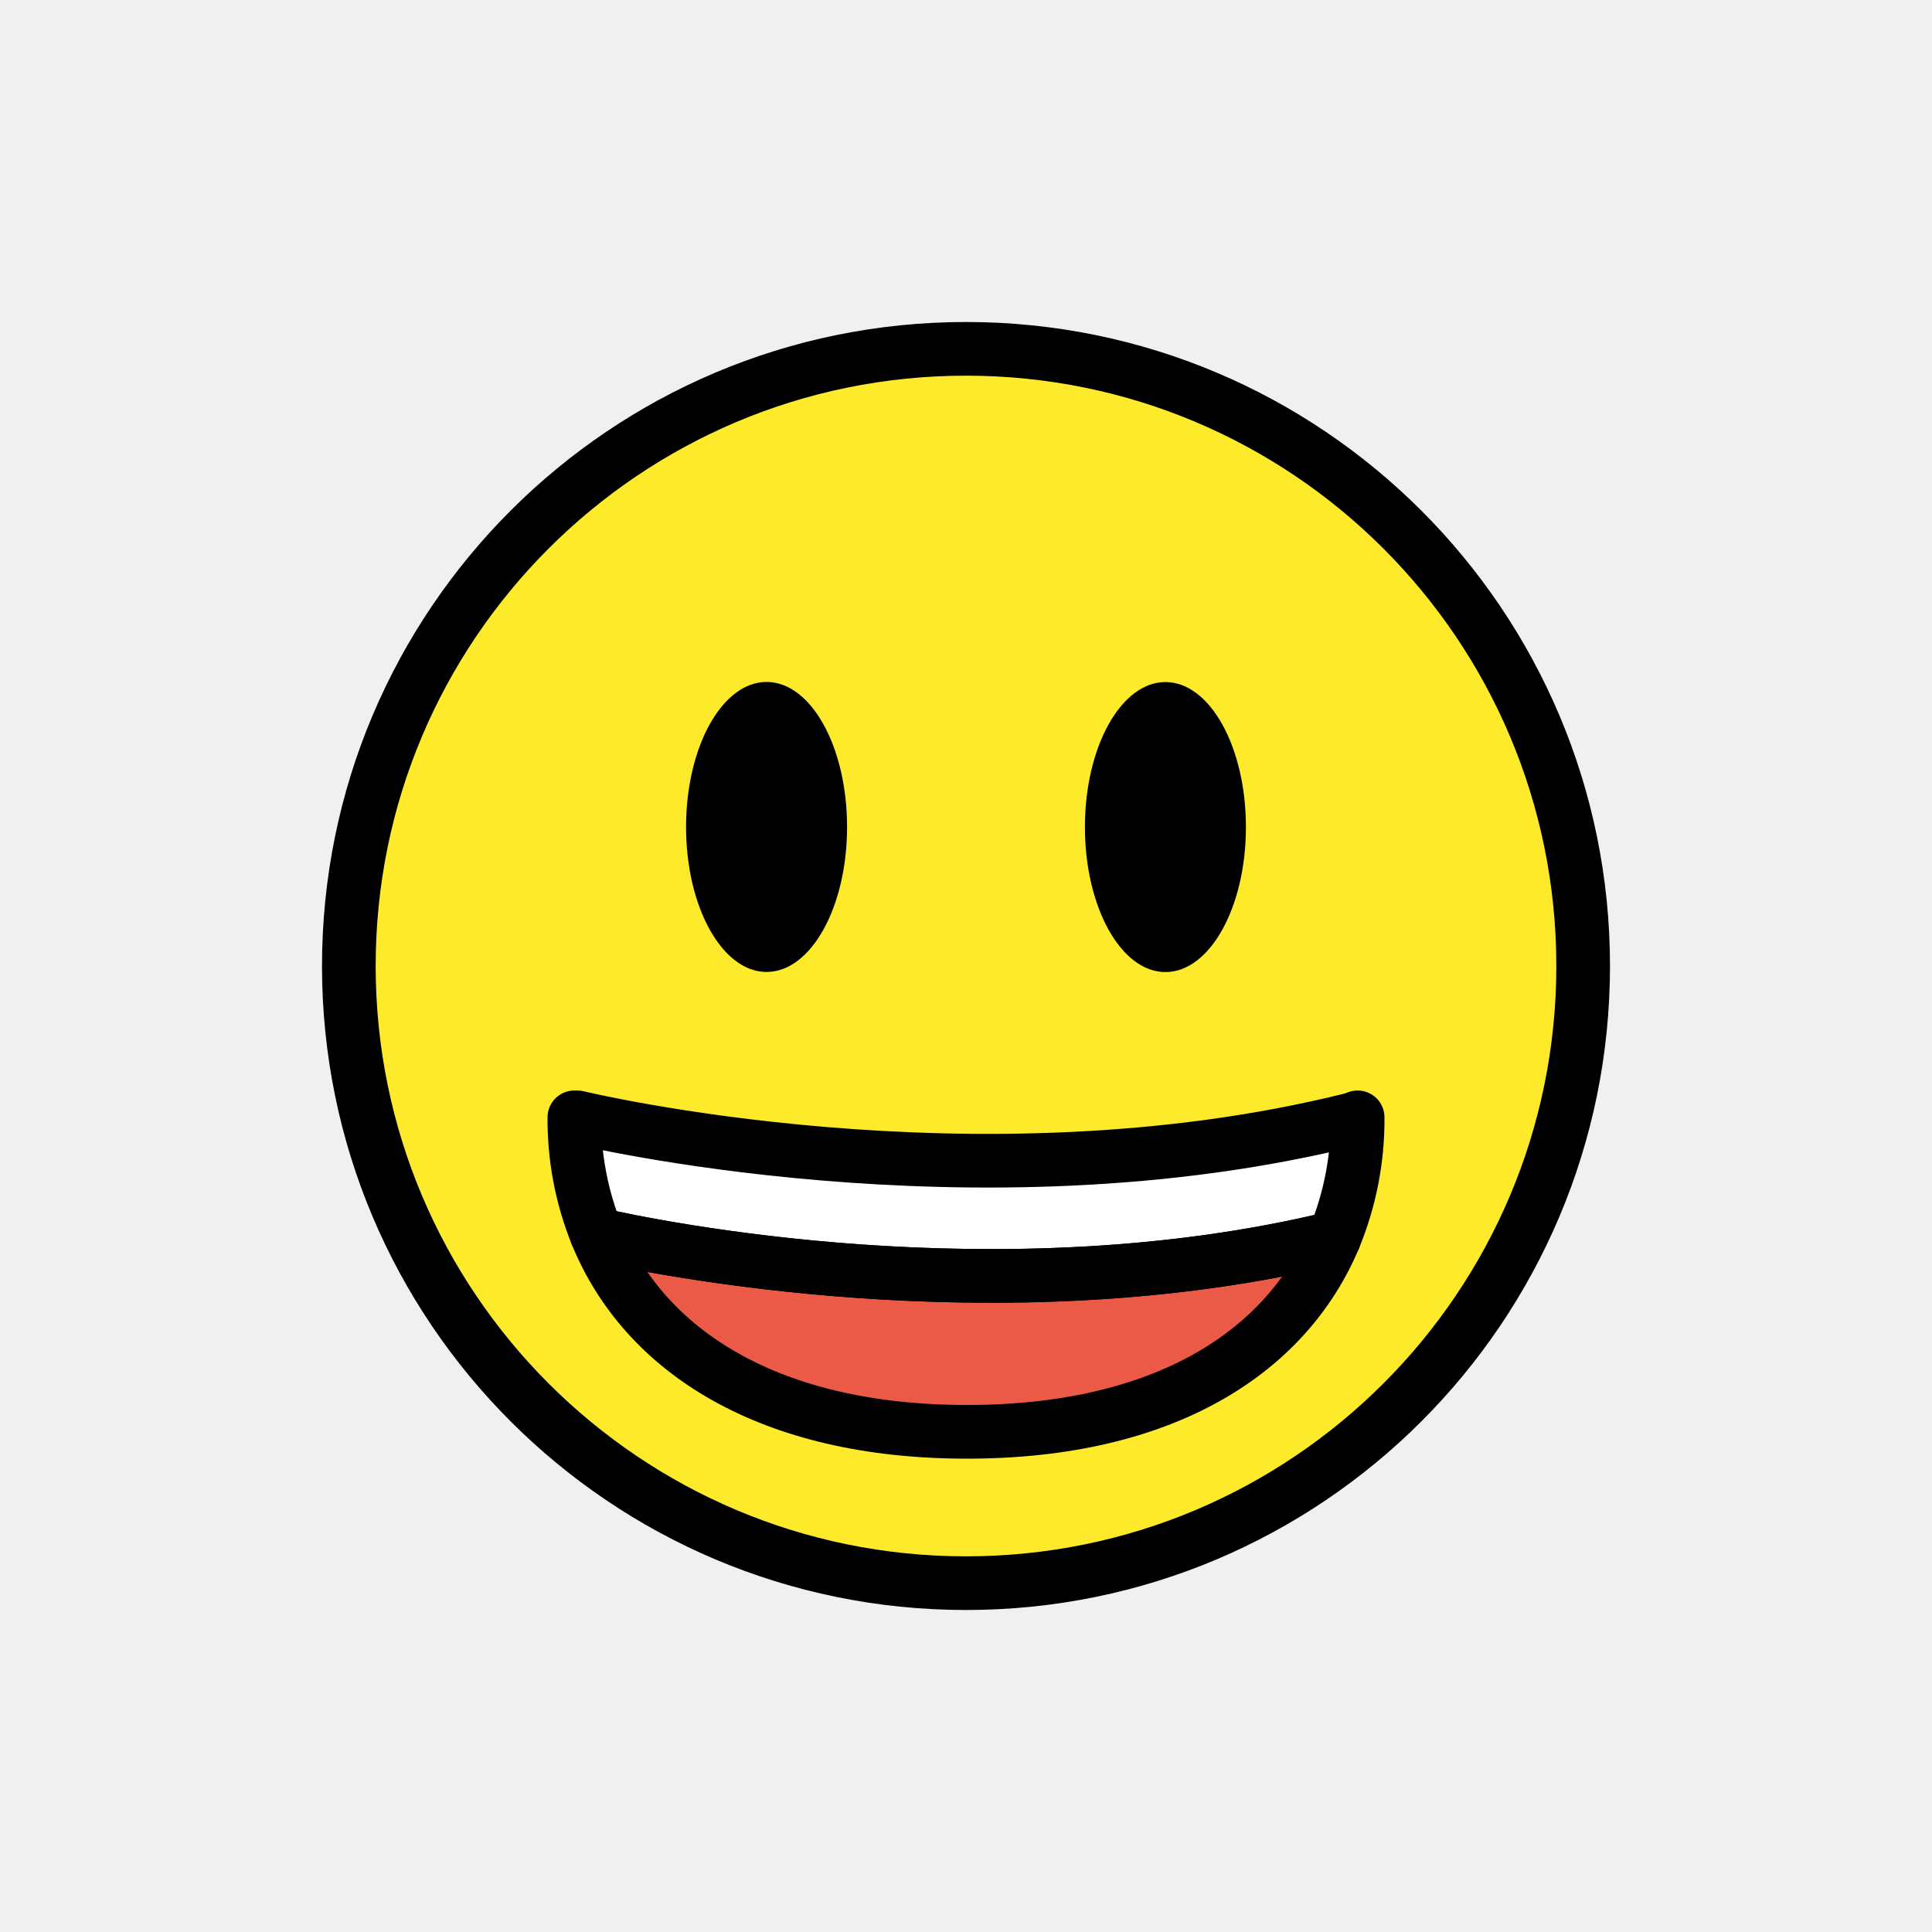
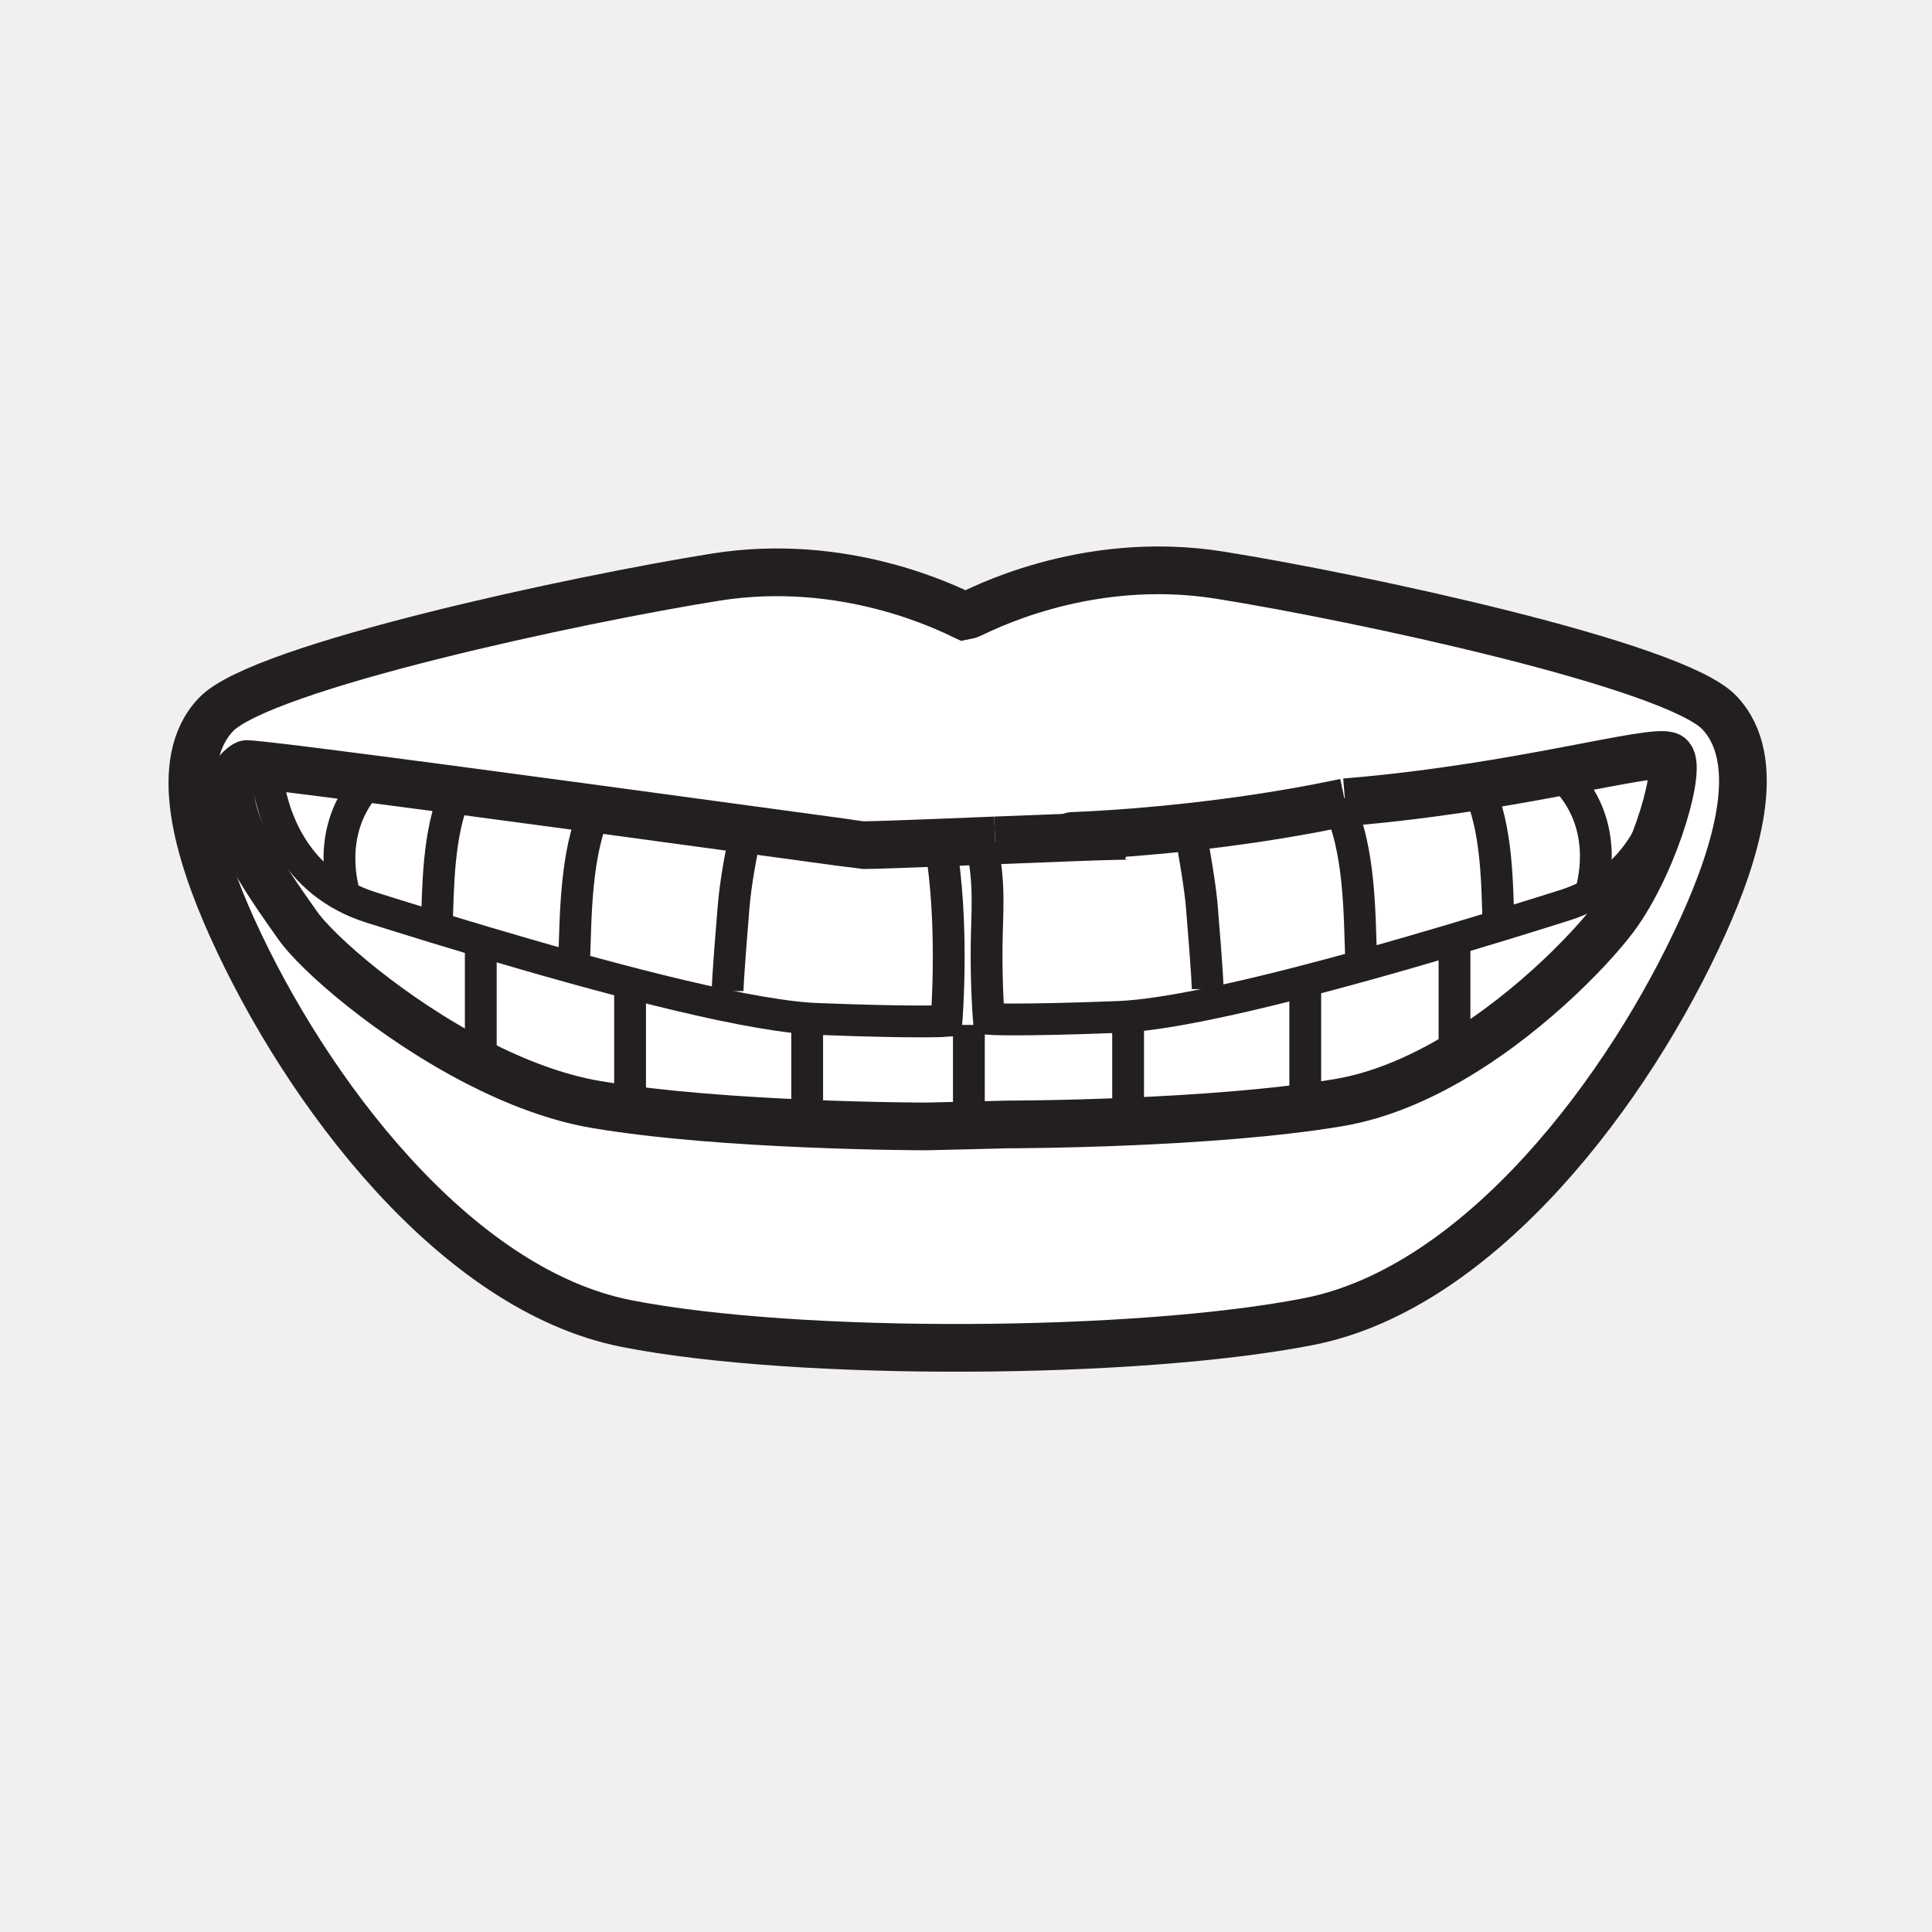
- <svg xmlns="http://www.w3.org/2000/svg" id="emoji" viewBox="0 0 72 72">
-   <g id="color">
-     <circle cx="36" cy="36" r="23" fill="#fcea2b" />
-     <path fill="#fff" d="M50.595,41.64a11.555,11.555,0,0,1-.87,4.49c-12.49,3.03-25.43.34-27.49-.13a11.435,11.435,0,0,1-.83-4.36h.11s14.8,3.59,28.89.07Z" />
-     <path fill="#ea5a47" d="M49.725,46.13c-1.79,4.27-6.35,7.23-13.69,7.23-7.41,0-12.03-3.03-13.8-7.36C24.295,46.47,37.235,49.16,49.725,46.13Z" />
+ <svg xmlns="http://www.w3.org/2000/svg" width="850.394" height="850.394" viewBox="0 0 850.394 850.394" overflow="visible">
+   <g fill="#fff">
+     <path d="M432 372c4 16 2.39 30.37 2.27 44.47-.17 18.36.961 32.03.961 32.03s11.39.88 56.939-.87c1.35-.05 2.76-.13 4.22-.24l.16 1.99v40.3l.17 3.99c-29.92 1.26-52.729 1.26-52.729 1.26l-17.521.431-18.62.449s-22.81 0-52.73-1.27l.17-3.99v-40.29l.16-2c1.46.11 2.87.19 4.22.24 45.56 1.76 56.94.88 56.94.88s3.54-42.66-2.8-78.49c5.76-.23 11.89-.47 18.11-.73L432 372z" />
+     <path d="M426.47 495.36l17.521-.431s22.81 0 52.729-1.26c28.99-1.229 64.66-3.62 92.69-8.37 17.85-3.02 35.35-10.609 51.34-20.149 35.03-20.89 62.83-51.12 71.25-63.15 17.32-24.74 28.56-65.64 22.83-69.13-3.3-2-20.12 1.59-45.84 6.44-11.33 2.14-24.4 4.53-38.79 6.79-17.62 2.76-37.23 5.34-58.11 7.05l-3.149.66c-23.65 4.88-46.33 8.08-65.33 10.17C487.33 368 464.48 368 474 368l.02.52c-10.47.38-23.25.89-36.02 1.4l-6.08.24c-6.22.26-12.35.5-18.11.73-16.12.63-29.37 1.11-33.81 1.11-.54 0-56.66-7.72-117.76-15.98-20.49-2.77-41.54-5.59-61.24-8.21-13.23-1.76-25.85-3.42-37.28-4.91-20.4-2.66-37.02-4.74-46.59-5.8-5.47-.61-8.63-.88-8.88-.73-20.14 12.27 10.52 53.44 22.78 70.96 8.51 12.16 41.09 40.79 79.27 60.39 16.81 8.63 34.72 15.511 52.13 18.45 28.03 4.74 63.7 7.15 92.69 8.37 29.92 1.27 52.73 1.27 52.73 1.27l18.62-.45zM756.73 313.6c20.149 21.02 7.39 61.82-7.011 93.73-32.41 71.84-98.109 159.439-173.45 174.33-75.34 14.89-225.359 15.77-300.7.88-75.33-14.9-141.04-102.5-173.45-174.33-14.4-31.91-27.16-72.71-7.01-93.74 20.15-21.02 159.44-50.81 219.89-60.44 56.66-9.04 101.78 13.49 109.36 17.07l2.11-.43c2.63-.87 49.931-27.15 110.38-17.52 60.441 9.64 199.731 39.42 219.881 60.45z" />
+     <path d="M474.02 368.52L474 368c-9.52 0 13.33 0 49.61-4.02 19-2.09 41.68-5.29 65.33-10.17 9.77 19.28 9.46 50.22 10.1 65.79l2 5.06c-39.48 10.979-80.18 20.87-104.65 22.729-1.46.11-2.87.19-4.22.24-45.55 1.75-56.939.87-56.939.87s-1.131-13.67-.961-32.03C434.39 402.37 436 388 432 372l-.08-1.84 6.08-.24c12.77-.51 25.55-1.02 36.02-1.4zM151.92 394.68c3.48 1.84 7.31 3.44 11.52 4.77 7.96 2.51 17.59 5.51 28.29 8.79 6.67 2.03 13.75 4.18 21.12 6.37l-1.23 4.11v46.43l-1.32 2.569c-38.18-19.6-70.76-48.229-79.27-60.39-12.26-17.52-42.92-58.69-22.78-70.96.25-.15 3.41.12 8.88.73.69 10.351 5.23 42.021 34.79 57.581z" />
+     <path d="M212.85 414.61c48.89 14.53 110.09 31.19 142.6 33.65l-.16 2v40.29l-.17 3.99c-28.99-1.22-64.66-3.63-92.69-8.37-17.41-2.939-35.32-9.82-52.13-18.45l1.32-2.569v-46.43l1.23-4.111zM496.39 447.39c24.471-1.859 65.17-11.75 104.65-22.729 12.99-3.6 25.84-7.33 37.95-10.93l1.229 4.11v46.43l.53.881c-15.99 9.54-33.49 17.13-51.34 20.149-28.03 4.75-63.7 7.141-92.69 8.37l-.17-3.99v-40.3l-.159-1.991z" />
+     <path d="M699.92 393.8c35.63-18.76 34.91-60.93 34.91-60.93 5.729 3.49-5.51 44.39-22.83 69.13-8.42 12.03-36.22 42.26-71.25 63.15l-.53-.881v-46.43l-1.229-4.11c7.359-2.19 14.45-4.34 21.12-6.37 10.71-3.28 20.33-6.28 28.29-8.79 4.209-1.329 8.039-2.929 11.519-4.769z" />
+     <path d="M734.83 332.87s.72 42.17-34.91 60.93c1.1-3.32 8.26-27.44-8.02-47.79a36 36 0 0 0-2.08-2.38l-.83-4.32c25.72-4.85 42.54-8.44 45.84-6.44z" />
+     <path d="M689.82 343.63a36 36 0 0 1 2.08 2.38c16.279 20.35 9.119 44.47 8.02 47.79-3.479 1.84-7.31 3.44-11.52 4.77-7.96 2.51-17.58 5.51-28.29 8.79l-.551-1.78c-.59-14.09-.3-42.28-9.359-59.46v-.02c14.39-2.26 27.46-4.65 38.79-6.79l.83 4.32z" />
+     <path d="M592.09 353.15c20.88-1.71 40.49-4.29 58.11-7.05v.02c9.06 17.18 8.77 45.37 9.359 59.46l.551 1.78c-6.67 2.03-13.761 4.18-21.12 6.37-12.11 3.6-24.96 7.33-37.95 10.93l-2-5.06c-.64-15.57-.33-46.51-10.1-65.79l3.15-.66zM262.24 356.02C323.34 364.28 379.46 372 380 372c4.44 0 17.69-.48 33.81-1.11 6.34 35.83 2.8 78.49 2.8 78.49s-11.38.88-56.94-.88c-1.35-.05-2.76-.13-4.22-.24-32.51-2.46-93.71-19.12-142.6-33.65-7.37-2.19-14.45-4.34-21.12-6.37l.55-1.78c.58-13.71.31-40.74 8.64-58.01l.08-.64c19.7 2.62 40.75 5.44 61.24 8.21z" />
+     <path d="M201 347.81l-.08.64c-8.33 17.27-8.06 44.3-8.64 58.01l-.55 1.78c-10.7-3.28-20.33-6.28-28.29-8.79-4.21-1.33-8.04-2.93-11.52-4.77-1.1-3.32-8.26-27.44 8.02-47.79 1.23-1.54 2.5-2.87 3.78-3.99 11.43 1.49 24.05 3.15 37.28 4.91z" />
+     <path d="M163.72 342.9a30.988 30.988 0 0 0-3.78 3.99c-16.28 20.35-9.12 44.47-8.02 47.79-29.56-15.56-34.1-47.23-34.79-57.58 9.57 1.06 26.19 3.14 46.59 5.8z" />
  </g>
-   <g id="hair" />
-   <g id="skin" />
-   <g id="skin-shadow" />
-   <g id="line">
-     <circle cx="36" cy="36" r="23" fill="none" stroke="#000" stroke-linecap="round" stroke-linejoin="round" stroke-width="2" />
-     <ellipse cx="28.568" cy="30.818" rx="3" ry="5.404" />
-     <ellipse cx="43.432" cy="30.822" rx="3" ry="5.404" />
-     <path fill="none" stroke="#000" stroke-linecap="round" stroke-linejoin="round" stroke-width="2" d="M50.595,41.64a11.555,11.555,0,0,1-.87,4.49c-12.49,3.03-25.43.34-27.49-.13a11.435,11.435,0,0,1-.83-4.36h.11s14.8,3.59,28.89.07Z" />
-     <path fill="none" stroke="#000" stroke-linecap="round" stroke-linejoin="round" stroke-width="2" d="M49.725,46.13c-1.79,4.27-6.35,7.23-13.69,7.23-7.41,0-12.03-3.03-13.8-7.36C24.295,46.47,37.235,49.16,49.725,46.13Z" />
+   <g fill="none" stroke="#231f20">
+     <path d="M434.27 416.47C434.39 402.37 436 388 432 372M734.83 332.87s.72 42.17-34.91 60.93c-3.479 1.84-7.31 3.44-11.52 4.77-7.96 2.51-17.58 5.51-28.29 8.79-6.67 2.03-13.761 4.18-21.12 6.37-12.11 3.6-24.96 7.33-37.95 10.93-39.48 10.979-80.18 20.87-104.65 22.729-1.46.11-2.87.19-4.22.24-45.55 1.75-56.939.87-56.939.87s-1.131-13.67-.961-32.03" stroke-width="14" />
+     <path d="M523.2 361.77c.14.73.28 1.47.41 2.21 2.51 13.48 4.71 26.98 5.35 34.59 2.63 31.541 2.63 36.8 2.63 36.8M588.57 353.07c.13.24.26.49.37.74 9.77 19.28 9.46 50.22 10.1 65.79M650.2 346.12c9.06 17.18 8.77 45.37 9.359 59.46M689.11 342.93c.239.23.47.46.71.7a36 36 0 0 1 2.08 2.38c16.279 20.35 9.119 44.47 8.02 47.79-.08.26-.13.39-.13.39M496.55 449.38v40.3M574.52 434.49v46.43M640.22 417.84v46.43M117.01 333.75s-.02 1.23.12 3.35c.69 10.35 5.23 42.02 34.79 57.58 3.48 1.84 7.31 3.44 11.52 4.77 7.96 2.51 17.59 5.51 28.29 8.79 6.67 2.03 13.75 4.18 21.12 6.37 48.89 14.53 110.09 31.19 142.6 33.65 1.46.11 2.87.19 4.22.24 45.56 1.76 56.94.88 56.94.88s3.54-42.66-2.8-78.49l-.15-.83" stroke-width="14" />
+     <path d="M328.35 366.09c-2.43 10.77-4.57 22.53-5.47 33.36-2.63 31.53-2.63 36.79-2.63 36.79M264.6 351.6c-.85 1.4-1.64 2.87-2.36 4.42-9.09 19.34-8.81 49.24-9.44 64.45M200.92 348.45c-8.33 17.27-8.06 44.3-8.64 58.01M167.37 340.21a24.21 24.21 0 0 0-3.65 2.69 30.988 30.988 0 0 0-3.78 3.99c-16.28 20.35-9.12 44.47-8.02 47.79.08.26.13.39.13.39" stroke-width="14" />
+     <path d="M592.09 353.15l-3.149.66c-23.65 4.88-46.33 8.08-65.33 10.17C487.33 368 464.48 368 474 368" stroke-width="21" />
+     <path d="M438 369.92l-6.08.24c-6.22.26-12.35.5-18.11.73-16.12.63-29.37 1.11-33.81 1.11-.54 0-56.66-7.72-117.76-15.98-20.49-2.77-41.54-5.59-61.24-8.21-13.23-1.76-25.85-3.42-37.28-4.91-20.4-2.66-37.02-4.74-46.59-5.8-5.47-.61-8.63-.88-8.88-.73-20.14 12.27 10.52 53.44 22.78 70.96 8.51 12.16 41.09 40.79 79.27 60.39 16.81 8.63 34.72 15.511 52.13 18.45 28.03 4.74 63.7 7.15 92.69 8.37 29.92 1.27 52.73 1.27 52.73 1.27l18.62-.449 17.521-.431s22.81 0 52.729-1.26c28.99-1.229 64.66-3.62 92.69-8.37 17.85-3.02 35.35-10.609 51.34-20.149C675.78 444.26 703.58 414.03 712 402c17.32-24.74 28.56-65.64 22.83-69.13-3.3-2-20.12 1.59-45.84 6.44-11.33 2.14-24.4 4.53-38.79 6.79-17.62 2.76-37.23 5.34-58.11 7.05" stroke-width="21" />
+     <path d="M498 368c-.87-.23-10.51.03-23.98.52-10.47.38-23.25.89-36.02 1.4" stroke-width="21" />
+     <path d="M424.36 271.1c-7.58-3.58-52.7-26.11-109.36-17.07-60.45 9.63-199.74 39.42-219.89 60.44-20.15 21.03-7.39 61.83 7.01 93.74 32.41 71.83 98.12 159.43 173.45 174.33 75.34 14.89 225.36 14.01 300.7-.88 75.341-14.891 141.04-102.49 173.45-174.33 14.4-31.91 27.16-72.71 7.011-93.73-20.15-21.03-159.44-50.81-219.881-60.45-60.449-9.63-107.75 16.65-110.38 17.52l-2.11.43z" stroke-width="21" />
+     <path stroke-width="14" d="M355.29 450.26v40.29M277.33 435.37v46.42M211.62 418.72v46.43M426.47 451.13V496.69" />
  </g>
+   <path fill="none" d="M0 0h850.394v850.394H0z" />
</svg>
